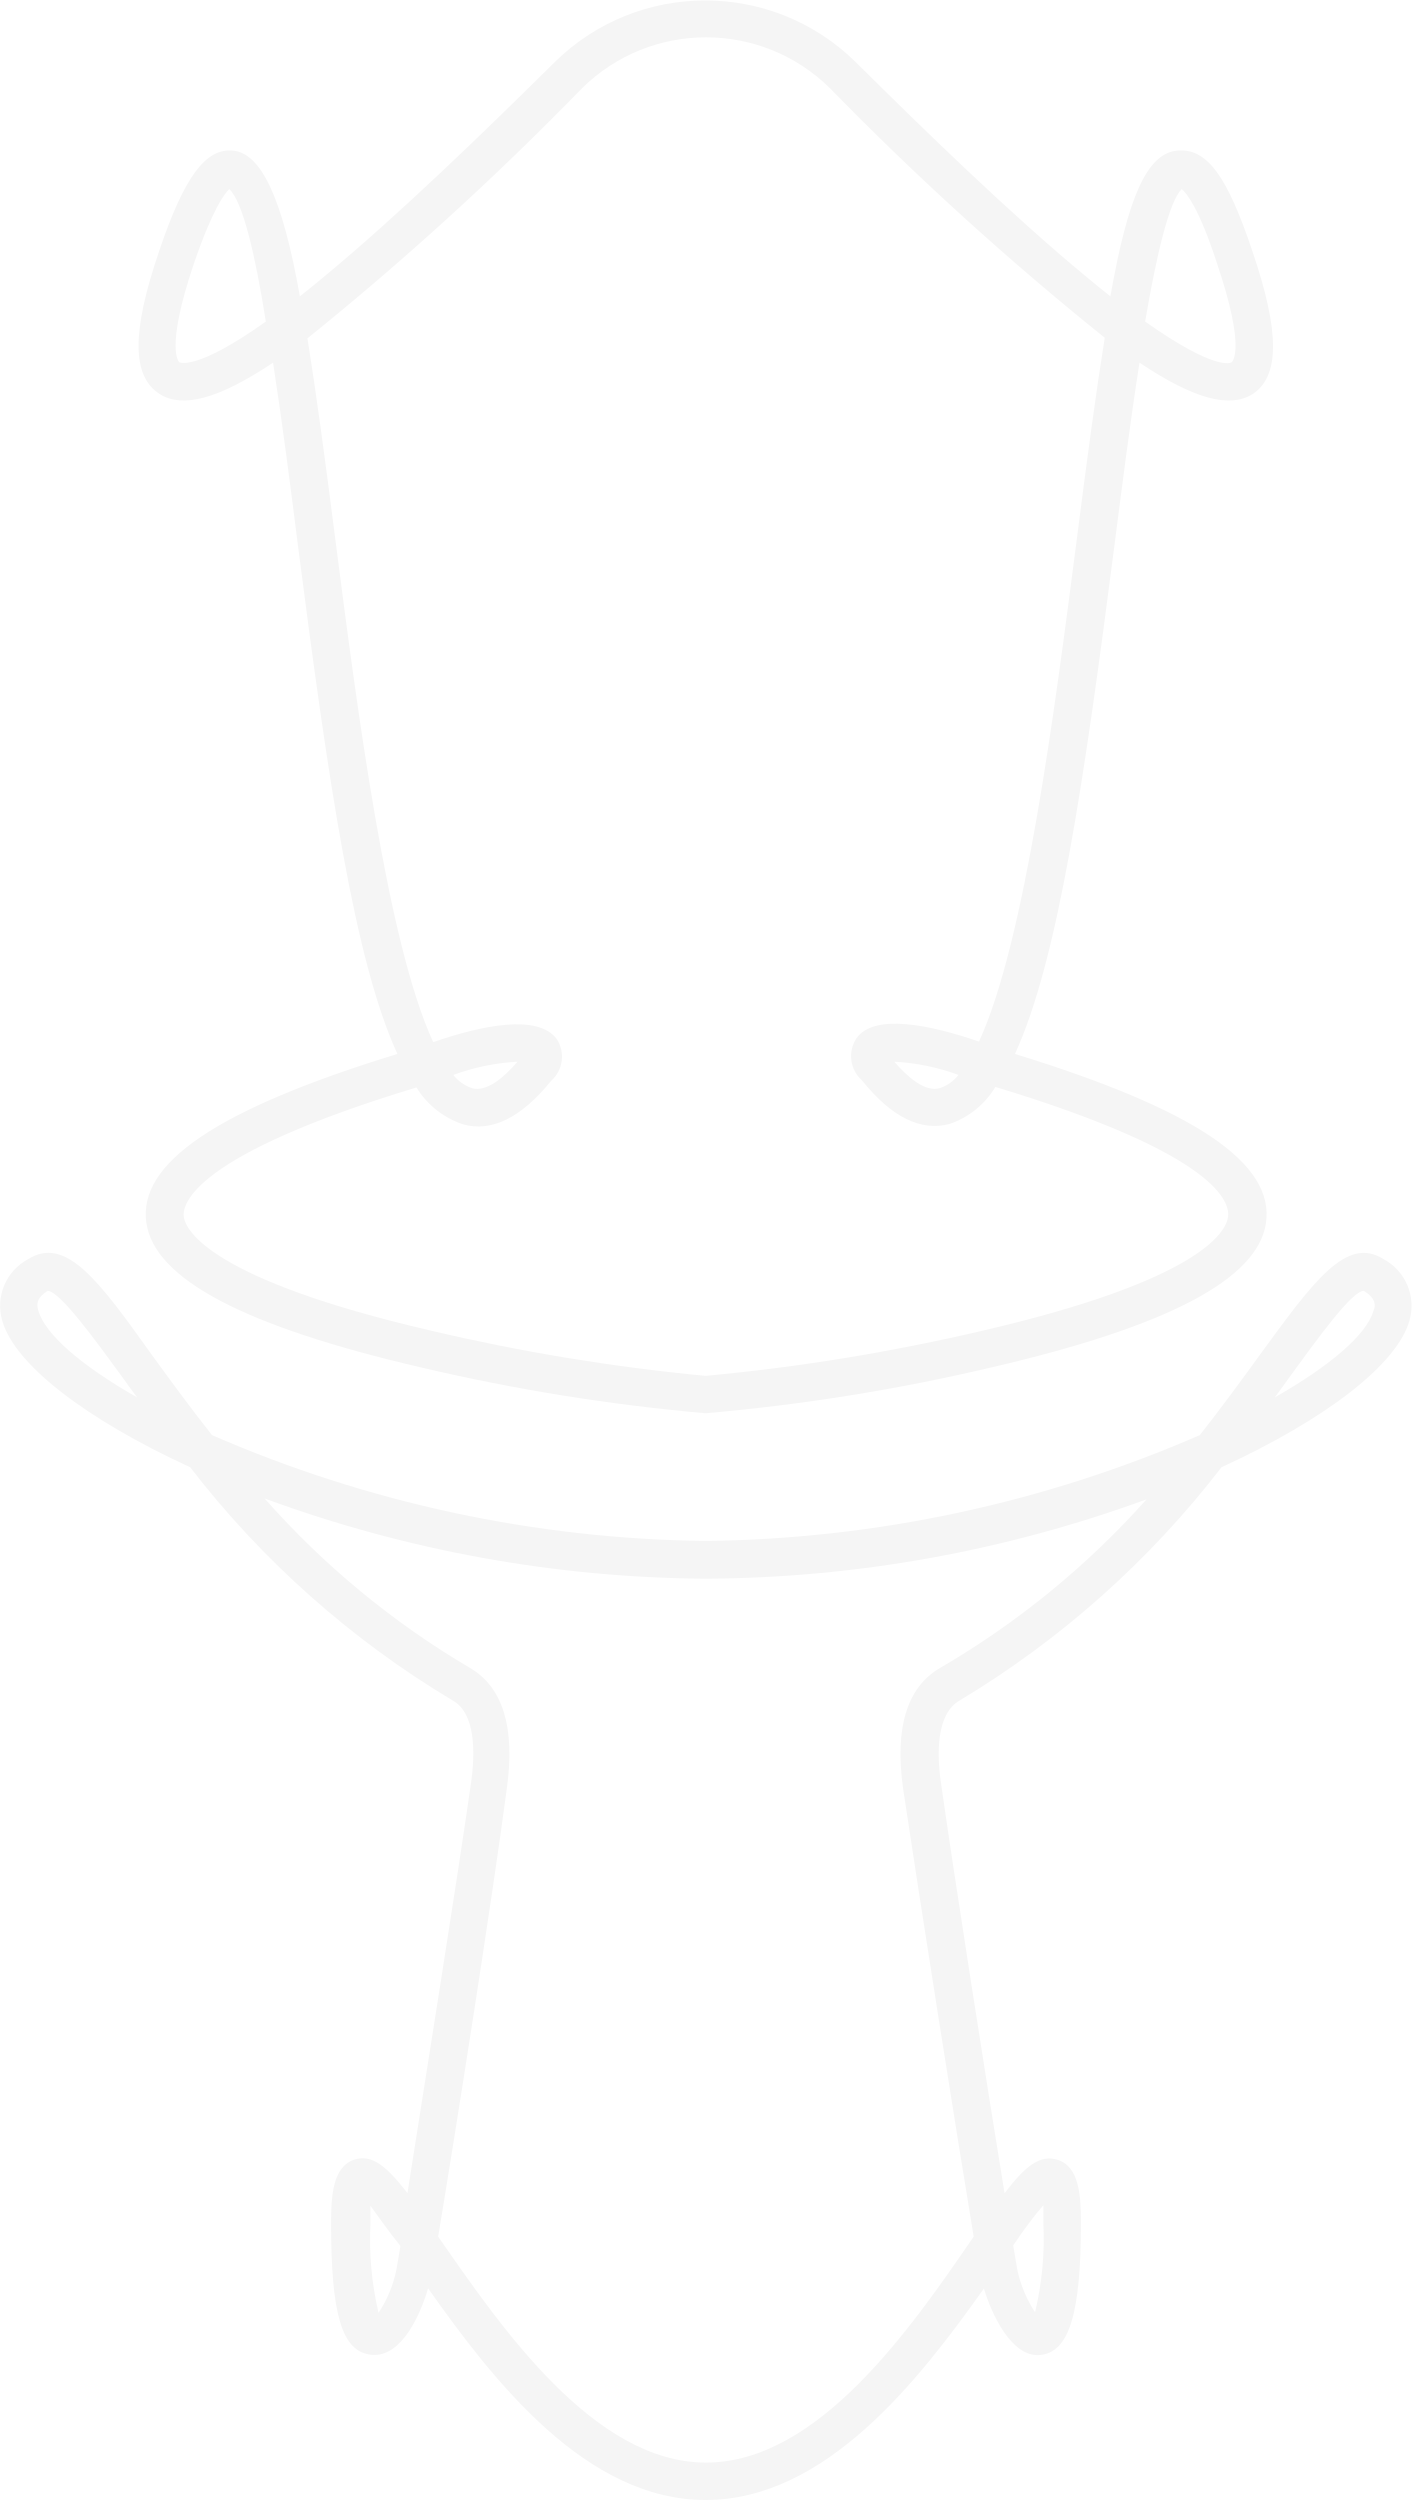
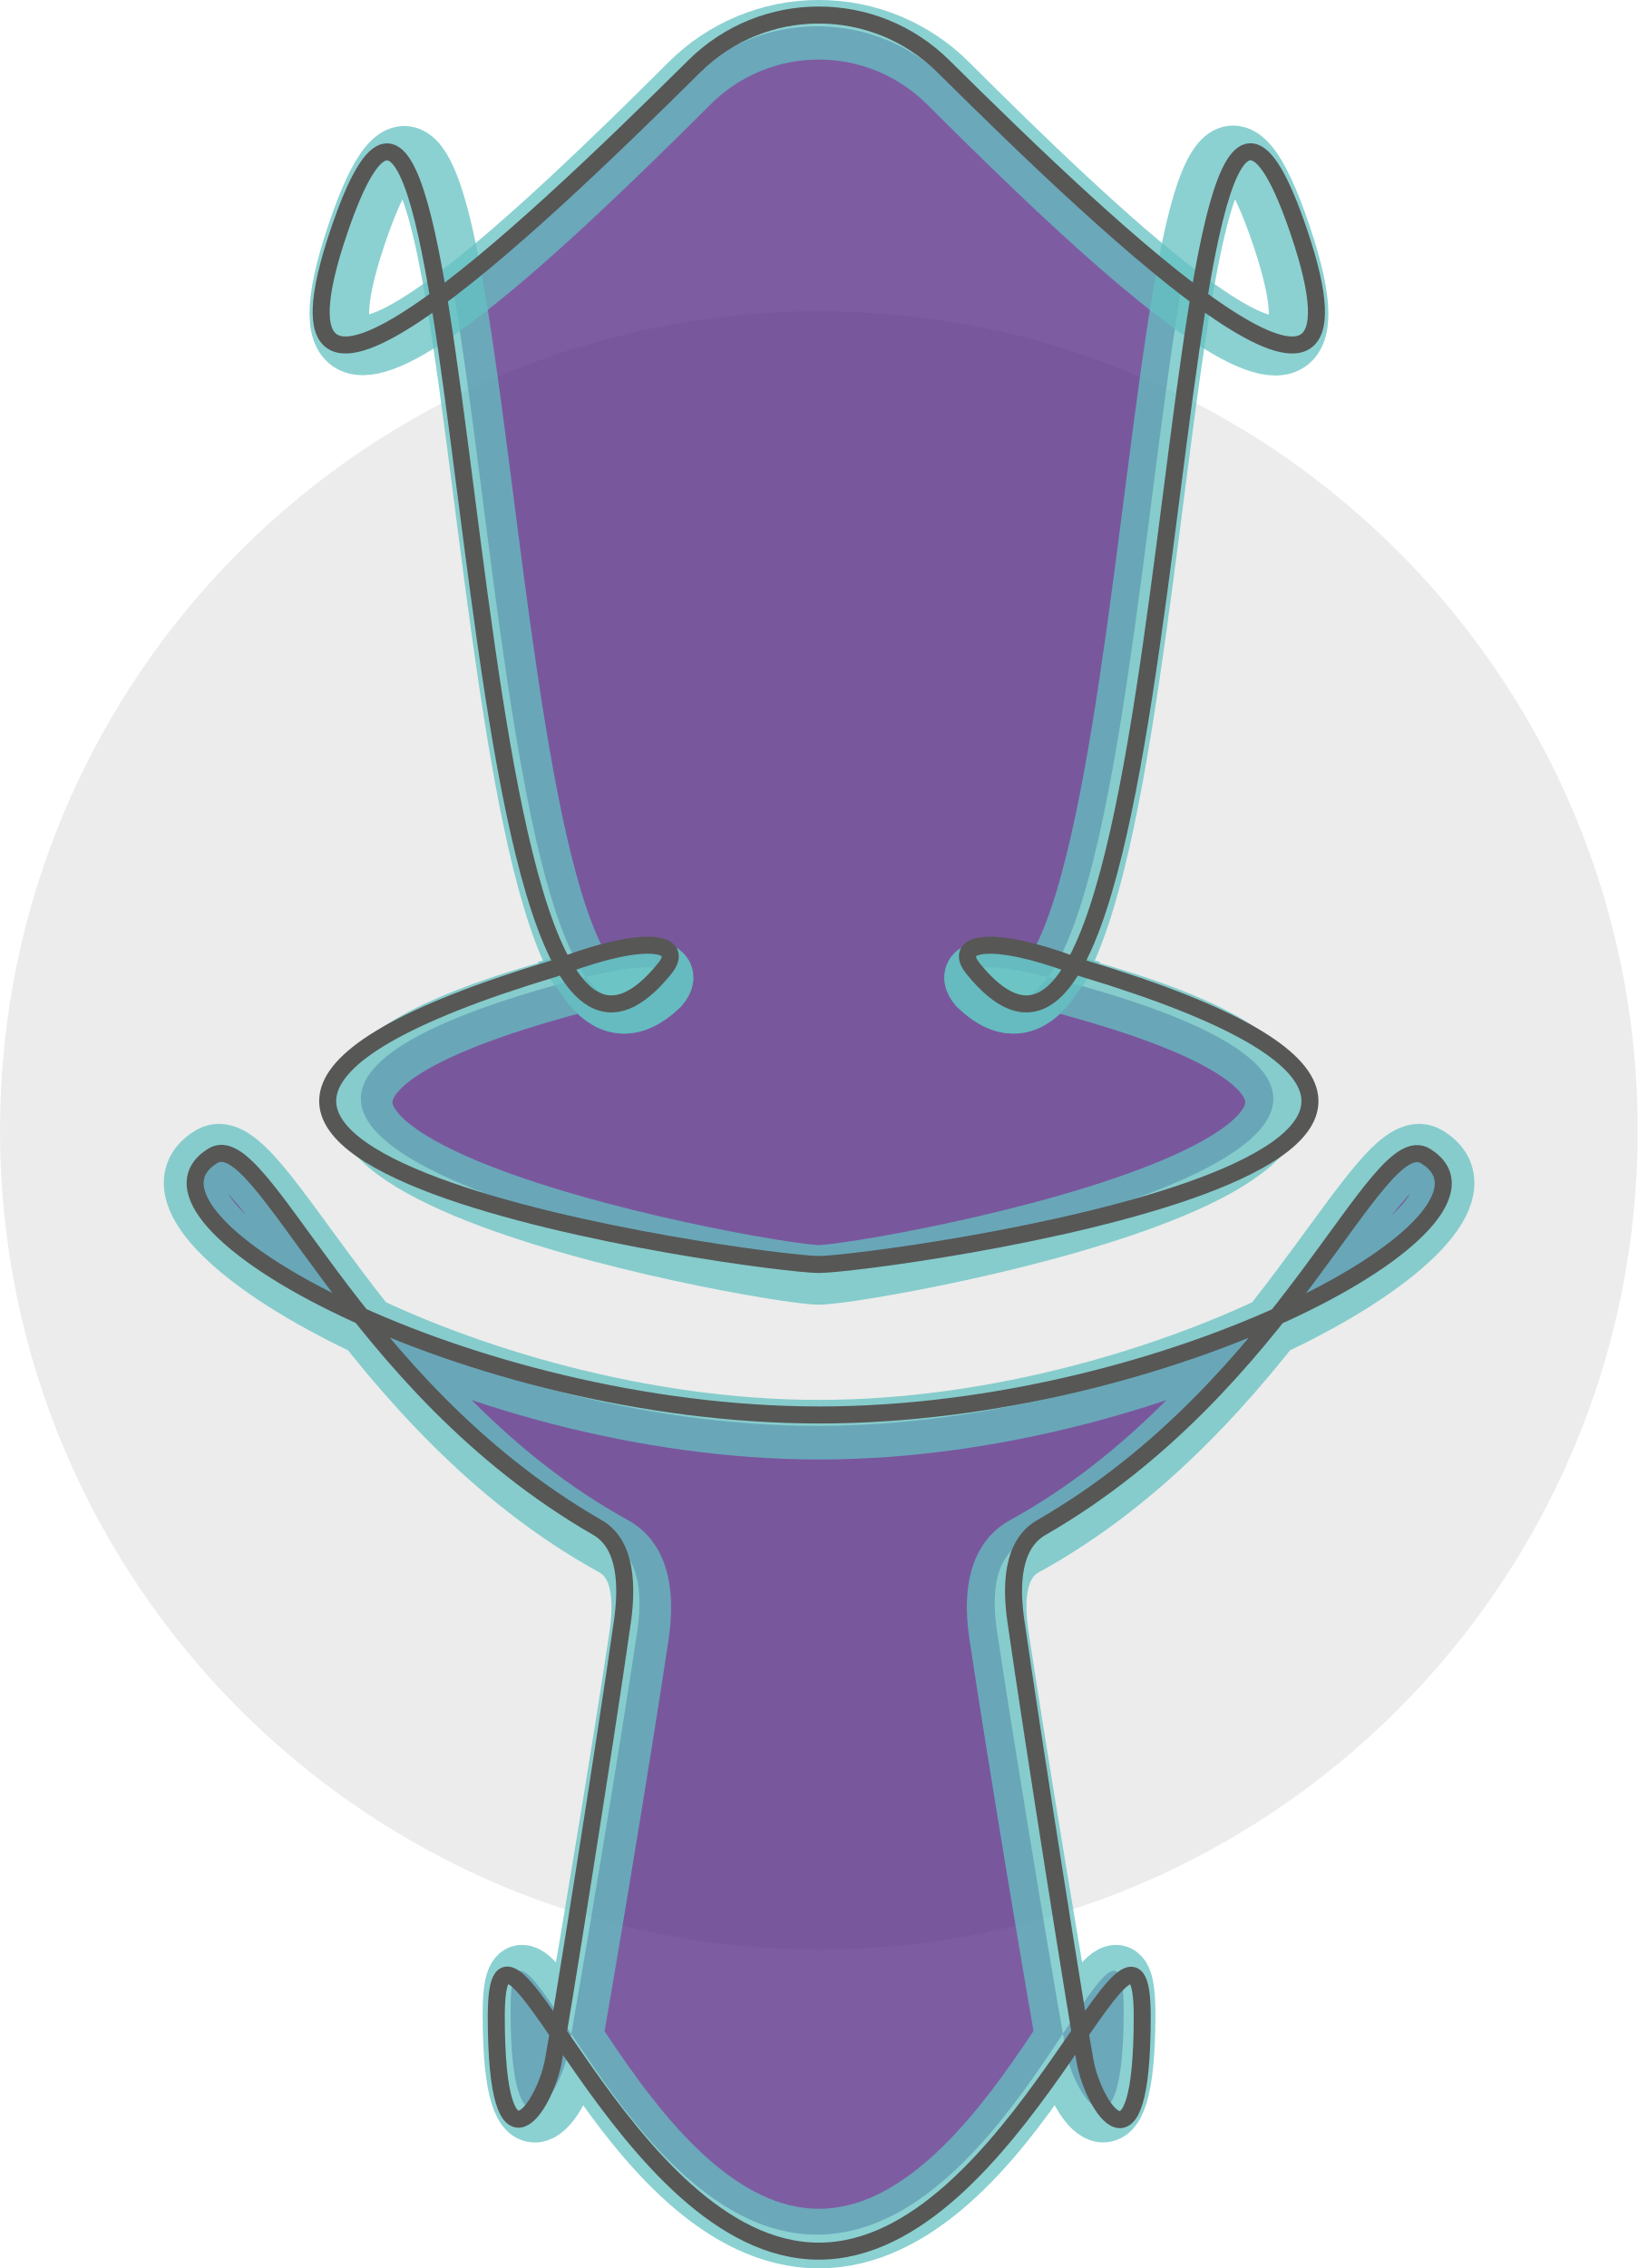
- <svg xmlns="http://www.w3.org/2000/svg" id="Layer_1" data-name="Layer 1" viewBox="0 0 80.04 141.73">
+ <svg xmlns="http://www.w3.org/2000/svg" id="Layer_1" data-name="Layer 1" viewBox="0 0 192.45 266.46">
  <defs>
-     <style>.cls-1{fill:#f5f5f5;}</style>
+     <style>.cls-1{fill:#ececec;}.cls-2{fill:#532683;}.cls-2,.cls-3{opacity:0.75;}.cls-3,.cls-4{fill:none;stroke-miterlimit:10;}.cls-3{stroke:#64c1c2;stroke-width:7px;}.cls-4{stroke:#575756;stroke-width:2px;}</style>
  </defs>
-   <path class="cls-1" d="M40,141.73c-6.77,0-12-6.71-15.73-12-.4,1.38-1.47,3.92-3.19,3.77s-2.31-2.33-2.31-7.49c0-1.53.1-3.19,1.33-3.58,1-.3,1.79.35,3,1.9,1-6.38,2.82-17.73,3.6-23.23.25-1.73.27-4-1.06-4.71A53.44,53.44,0,0,1,10.78,83.18C4.86,80.46.83,77.35.13,74.88a3,3,0,0,1,1.47-3.5c2.13-1.33,4,1.21,7,5.42,1,1.37,2.12,2.92,3.42,4.56a72.19,72.19,0,0,0,28,6,72.29,72.29,0,0,0,28-6c1.29-1.64,2.42-3.19,3.41-4.56,3.07-4.21,4.91-6.74,7-5.42a3,3,0,0,1,1.47,3.5c-.7,2.47-4.73,5.58-10.65,8.3A53.44,53.44,0,0,1,54.41,96.4c-1.33.76-1.31,3-1.06,4.71.78,5.49,2.56,16.85,3.6,23.23,1.18-1.55,2-2.2,3-1.9,1.23.39,1.33,2,1.33,3.58,0,5.16-.67,7.33-2.31,7.49s-2.78-2.39-3.19-3.77C52.05,135,46.79,141.73,40,141.73ZM24.84,126.8l.09.13c3.48,5,8.73,12.68,15.09,12.68S51.63,132,55.11,126.93l.09-.13c-.94-5.64-3.08-19.22-4-25.39-.49-3.46.22-5.77,2.11-6.86A48.17,48.17,0,0,0,65,85,73.78,73.78,0,0,1,40,89.5a73.78,73.78,0,0,1-25-4.55,48,48,0,0,0,11.63,9.6c1.88,1.09,2.59,3.4,2.1,6.86C27.92,107.59,25.78,121.16,24.84,126.8Zm32.6.5c.11.67.19,1.15.24,1.41a7.14,7.14,0,0,0,1,2.38,18,18,0,0,0,.47-5.07c0-.4,0-.72,0-1C58.63,125.61,58,126.46,57.44,127.3ZM21,125.05c0,.25,0,.57,0,1a18.21,18.21,0,0,0,.46,5.07,6.94,6.94,0,0,0,1-2.38c.05-.26.13-.74.24-1.41C22,126.46,21.41,125.61,21,125.05ZM77.32,73.18c-.68,0-2.63,2.72-4.2,4.87-.27.38-.55.77-.85,1.17,3.18-1.81,5.22-3.58,5.6-4.92C78,74,78,73.6,77.32,73.18Zm-74.62,0c-.66.42-.62.78-.53,1.12.39,1.34,2.42,3.11,5.6,4.92-.3-.4-.58-.79-.85-1.17C5.35,75.9,3.4,73.21,2.7,73.18Z" />
-   <path class="cls-1" d="M40,80.12a113.66,113.66,0,0,1-16.14-2.6c-10-2.32-15.09-5-15.56-8.18-.5-3.4,4-6.45,14.23-9.59-2.44-5.31-3.92-15.47-5.64-28.83-.41-3.26-.89-7-1.41-10.36-3.13,2.09-5.13,2.58-6.41,1.79-1.6-1-1.62-3.51-.05-8.11,1.42-4.21,2.64-5.86,4.2-5.7S16,11.13,17,16.8c.42-.33.86-.69,1.33-1.08,4.29-3.54,9.28-8.4,13.15-12.23a12.16,12.16,0,0,1,17,0c3.86,3.83,8.85,8.69,13.14,12.23.47.39.91.75,1.33,1.08,1-5.67,2.08-8.09,3.78-8.26S69.58,10,71,14.24c1.57,4.6,1.55,7.11,0,8.11-1.28.79-3.28.3-6.4-1.79-.53,3.37-1,7.1-1.42,10.36-1.72,13.36-3.2,23.52-5.64,28.83,10.2,3.14,14.73,6.19,14.23,9.59-.47,3.18-5.56,5.86-15.56,8.18A113.44,113.44,0,0,1,40,80.12ZM23.61,61.65C10.93,65.49,10.31,68.27,10.42,69s1.46,3.52,13.94,6.42A115.19,115.19,0,0,0,40,78a115.19,115.19,0,0,0,15.66-2.55C68.16,72.55,69.5,69.8,69.62,69s-.51-3.54-13.19-7.38a4.86,4.86,0,0,1-2.57,2.09c-1.63.46-3.32-.37-5-2.47a1.83,1.83,0,0,1-.31-2.37c1-1.44,4.19-.77,6.95.18,2.61-5.63,4.32-19,5.54-28.43.59-4.63,1.1-8.42,1.59-11.47A174.38,174.38,0,0,1,47.05,5,10,10,0,0,0,33,5,174.38,174.38,0,0,1,17.43,19.18c.49,3.05,1,6.84,1.59,11.47,1.22,9.47,2.93,22.8,5.54,28.43,2.76-.95,5.92-1.61,7-.18a1.83,1.83,0,0,1-.31,2.37c-1.7,2.1-3.39,2.93-5,2.47A4.91,4.91,0,0,1,23.61,61.65ZM50.7,60.19c.75.87,1.74,1.74,2.58,1.5a2.25,2.25,0,0,0,1.06-.75A12.43,12.43,0,0,0,50.7,60.19Zm-25,.75a2.25,2.25,0,0,0,1.06.75c.84.24,1.83-.63,2.58-1.5A12.43,12.43,0,0,0,25.7,60.94Zm4-1.22ZM64.92,18.23c4,2.83,4.86,2.34,4.9,2.31s.84-.69-.83-5.62c-1-3.09-1.73-4-2-4.2C66.28,11.43,65.57,14.42,64.92,18.23ZM13,10.72c-.26.24-.94,1.11-2,4.2-1.67,4.93-.84,5.62-.83,5.62s.93.52,4.9-2.31C14.47,14.42,13.76,11.43,13,10.72Z" />
+   <circle class="cls-1" cx="96.23" cy="132.81" r="96.23" />
+   <path class="cls-2" d="M96,149.37c-6.28,0-94.74-16-30.06-33.83.11,0,1.32-.38,2.93-.76,2.34,3.21,5.09,3.82,8.4.66,2.36-2.9-4.31-1.64-8.4-.66C60.58,103.39,57.5,59.1,53.34,34.51,61.6,28.29,72.16,18,80.81,9.41a21.49,21.49,0,0,1,30.45,0c8.65,8.63,19.21,18.88,27.47,25.1-4.16,24.59-7.24,68.88-15.56,80.27-4.09-1-10.76-2.24-8.4.66,3.31,3.16,6.06,2.55,8.4-.66,1.61.38,2.82.73,2.93.76C190.78,133.4,102.32,149.37,96,149.37Z" />
+   <path class="cls-2" d="M96,262.54c23.1,0,36.05-45.33,36.05-26.36s-5.72,10-6.69,5.21c-.79-3.91-6.18-36.25-8.2-49.77-.54-3.64-.57-8.47,3-10.42,29.18-16,41.42-49.34,47.29-45.87,11.95,7.08-29.91,32.19-71.43,32.19S12.65,142.41,24.6,135.33c5.87-3.47,18.12,29.85,47.29,45.87,3.55,2,3.53,6.78,3,10.42-2,13.52-7.41,45.86-8.2,49.77-1,4.82-6.69,13.76-6.69-5.21S72.93,262.54,96,262.54Z" />
+   <path class="cls-3" d="M96.22,149.78c-6.28,0-94.74-16-30.06-33.83.11,0,1.32-.38,2.93-.76,2.34,3.21,5.09,3.82,8.4.66,2.36-2.9-4.31-1.64-8.4-.66-8.32-11.39-11.4-55.68-15.56-80.27C61.79,28.7,72.35,18.45,81,9.82a21.49,21.49,0,0,1,30.45,0c8.65,8.63,19.21,18.88,27.47,25.1-4.16,24.59-7.24,68.88-15.56,80.27-4.09-1-10.76-2.24-8.4.66,3.31,3.16,6.06,2.55,8.4-.66,1.61.38,2.82.73,2.93.76C191,133.81,102.51,149.78,96.22,149.78Z" />
+   <path class="cls-3" d="M53.53,34.92c-10.47,7.88-17.22,9.28-11.65-7.3S50.76,18.53,53.53,34.92Z" />
+   <path class="cls-3" d="M77.49,115.85c-3.31,3.16-6.06,2.55-8.4-.66C73.18,114.21,79.85,113,77.49,115.85Z" />
+   <path class="cls-3" d="M123.36,115.19c-2.34,3.21-5.09,3.82-8.4.66C112.6,113,119.27,114.21,123.36,115.19Z" />
+   <path class="cls-3" d="M138.92,34.92c2.77-16.39,6-24,11.65-7.3S149.39,42.8,138.92,34.92Z" />
+   <path class="cls-3" d="M96.23,263c23.09,0,36.05-45.33,36.05-26.36s-5.72,10-6.69,5.2c-.79-3.9-6.19-36.24-8.2-49.76-.55-3.64-.57-8.47,3-10.42,29.17-16,41.42-49.34,47.29-45.87,12,7.08-29.92,32.18-71.43,32.18s-83.38-25.1-71.43-32.18c5.87-3.47,18.11,29.85,47.29,45.87,3.55,1.95,3.52,6.78,3,10.42-2,13.52-7.41,45.86-8.2,49.76-1,4.83-6.69,13.77-6.69-5.2S73.13,263,96.23,263Z" />
+   <path class="cls-4" d="M96.23,264.48c23,0,38-47.4,38-27.56s-5.71,10.49-6.68,5.44c-.79-4.08-6.16-37.89-8.18-52-.54-3.8-.56-8.85,3-10.89,29.1-16.75,39.32-47.27,45.17-43.64,11.92,7.4-29.84,30.41-71.24,30.41S13.07,143.2,25,135.8c5.85-3.63,16.07,26.89,45.17,43.64,3.54,2,3.51,7.09,3,10.89-2,14.14-7.39,47.95-8.18,52-1,5-6.67,14.39-6.67-5.44S73.19,264.48,96.23,264.48Z" />
+   <path class="cls-4" d="M96.23,148.56c6.43,0,103.21-13,31.19-34.75-.42-.13-.84-.28-1.25-.43-9.74-3.62-14.33-2.67-11.8.44C140.56,146.09,135.6-23,152.63,27.22c10.54,31.06-21.45.7-41.77-19.43a20.79,20.79,0,0,0-29.27,0C61.27,27.92,29.28,58.28,39.82,27.22c17-50.18,12.07,118.87,38.27,86.6,2.52-3.11-2.07-4.06-11.81-.44-.4.15-.83.3-1.24.43C-7,135.53,89.79,148.56,96.23,148.56Z" />
</svg>
